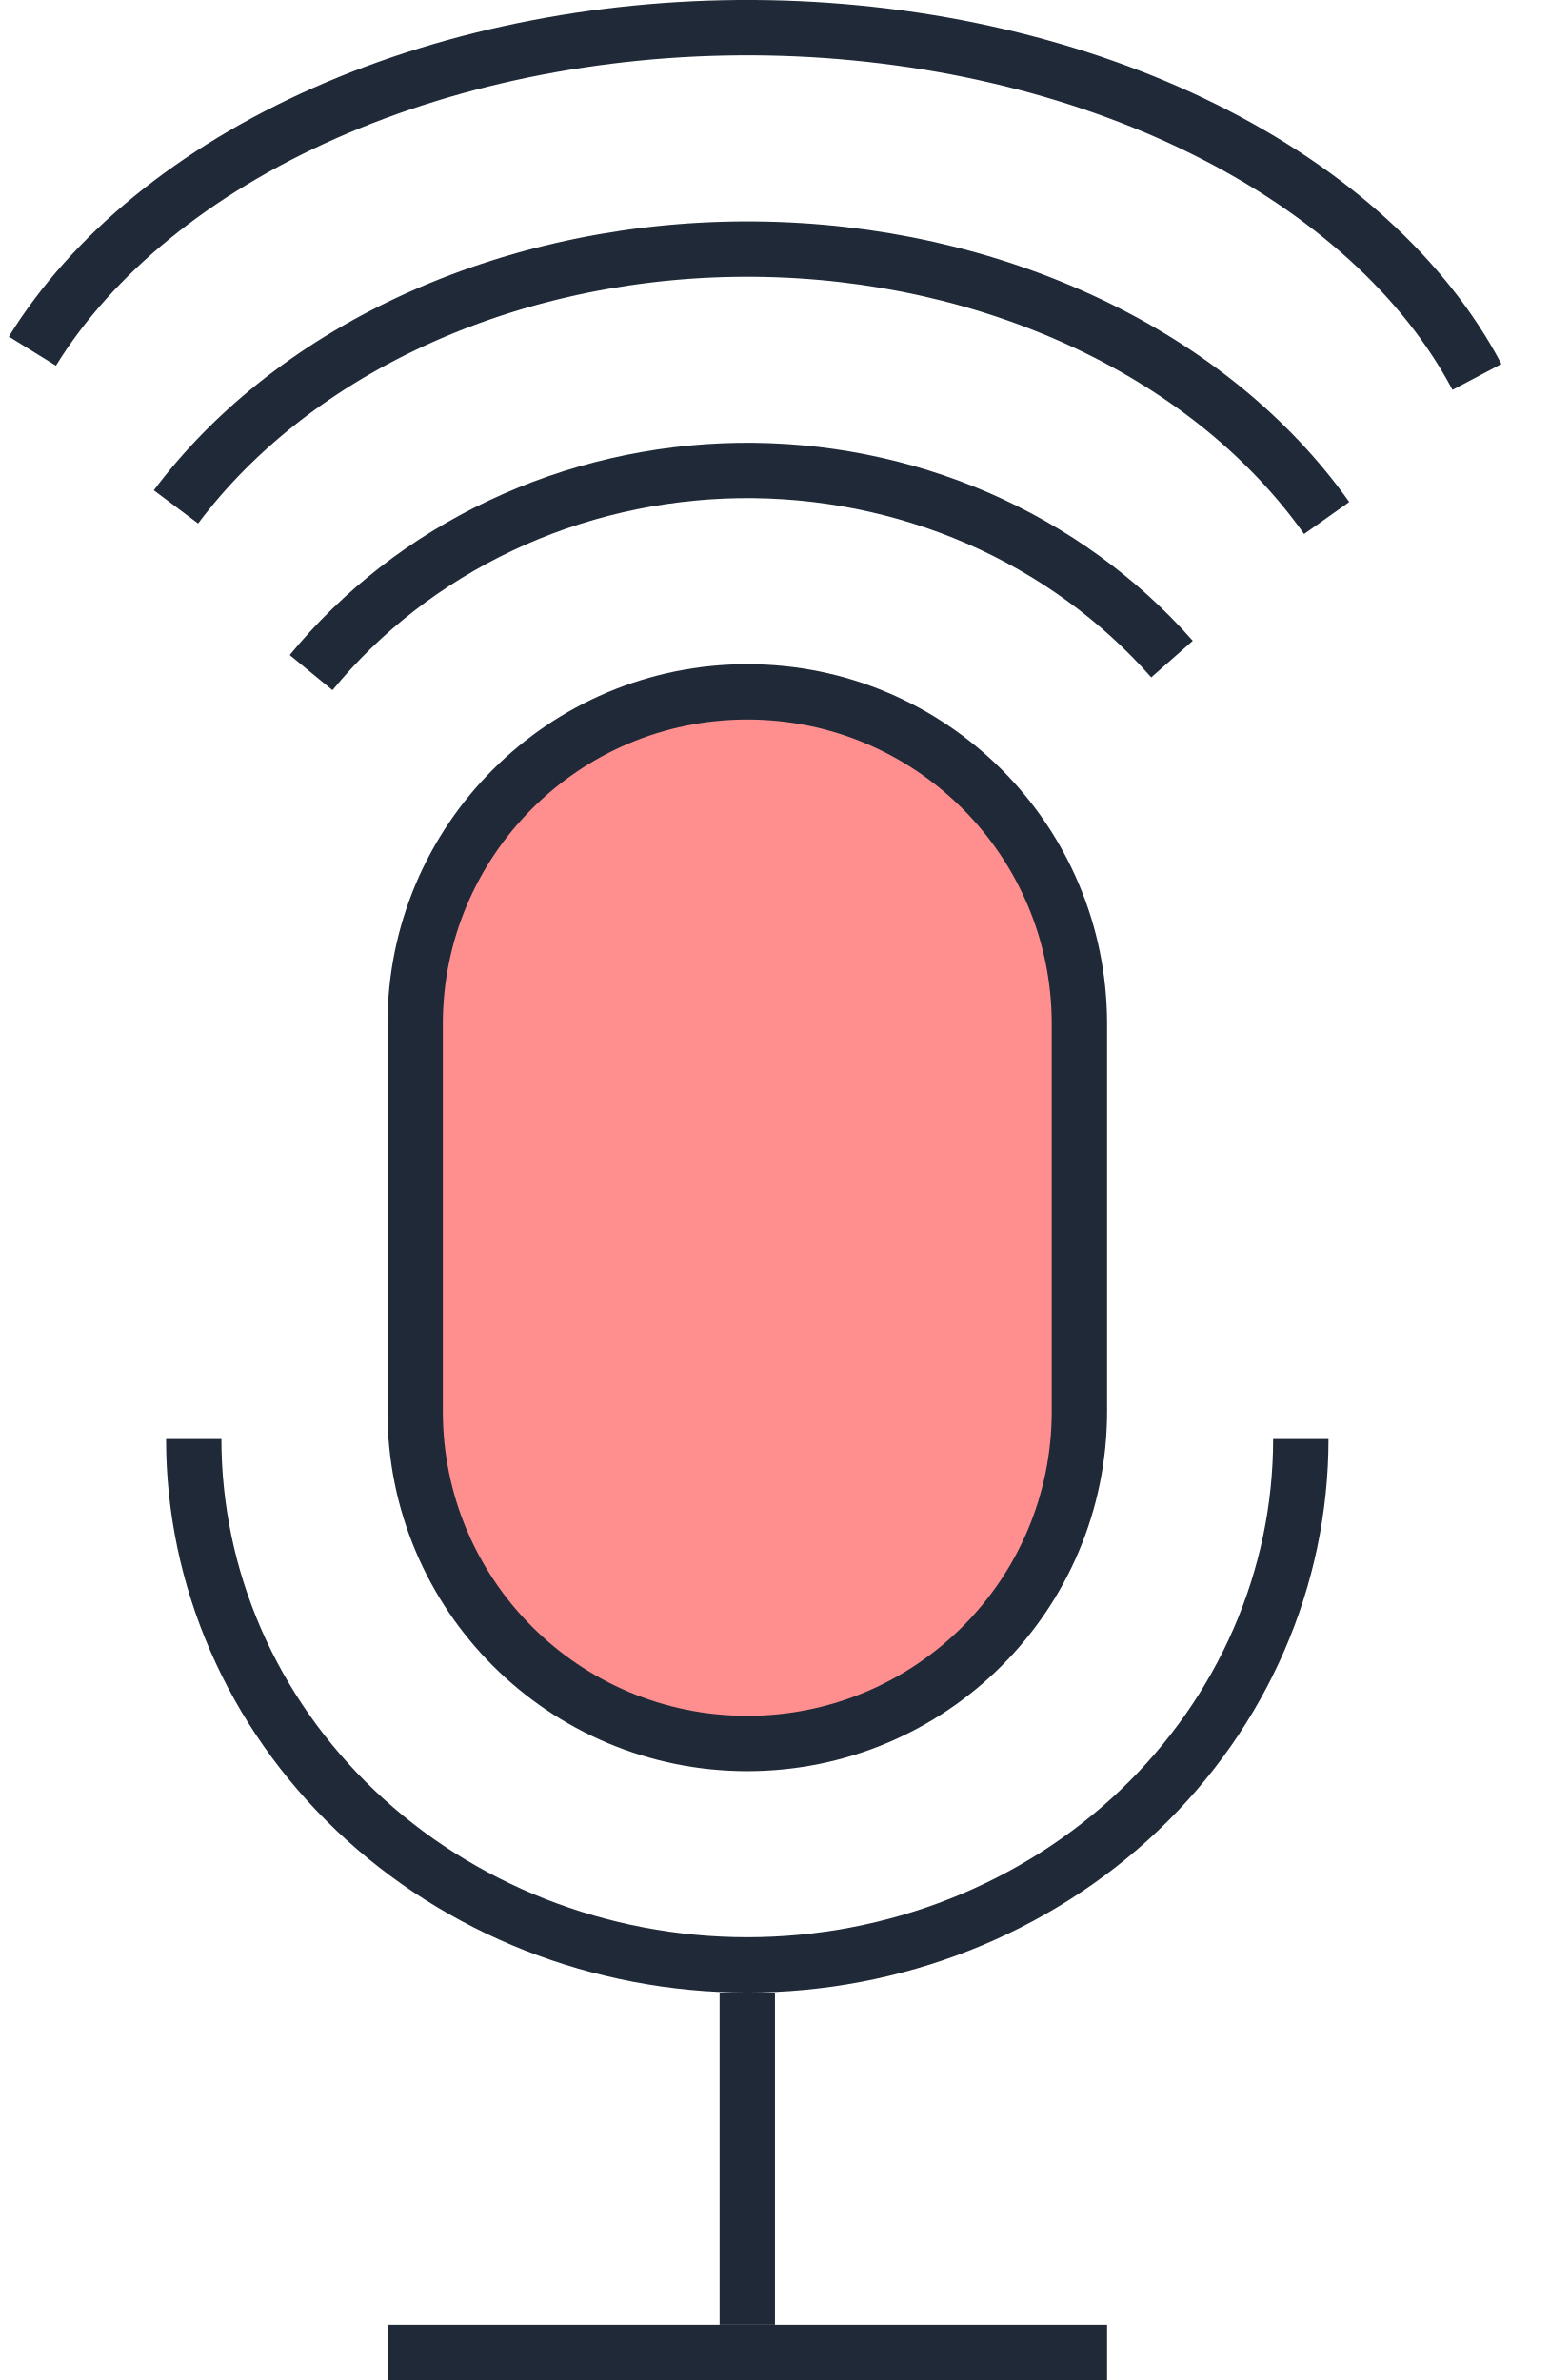
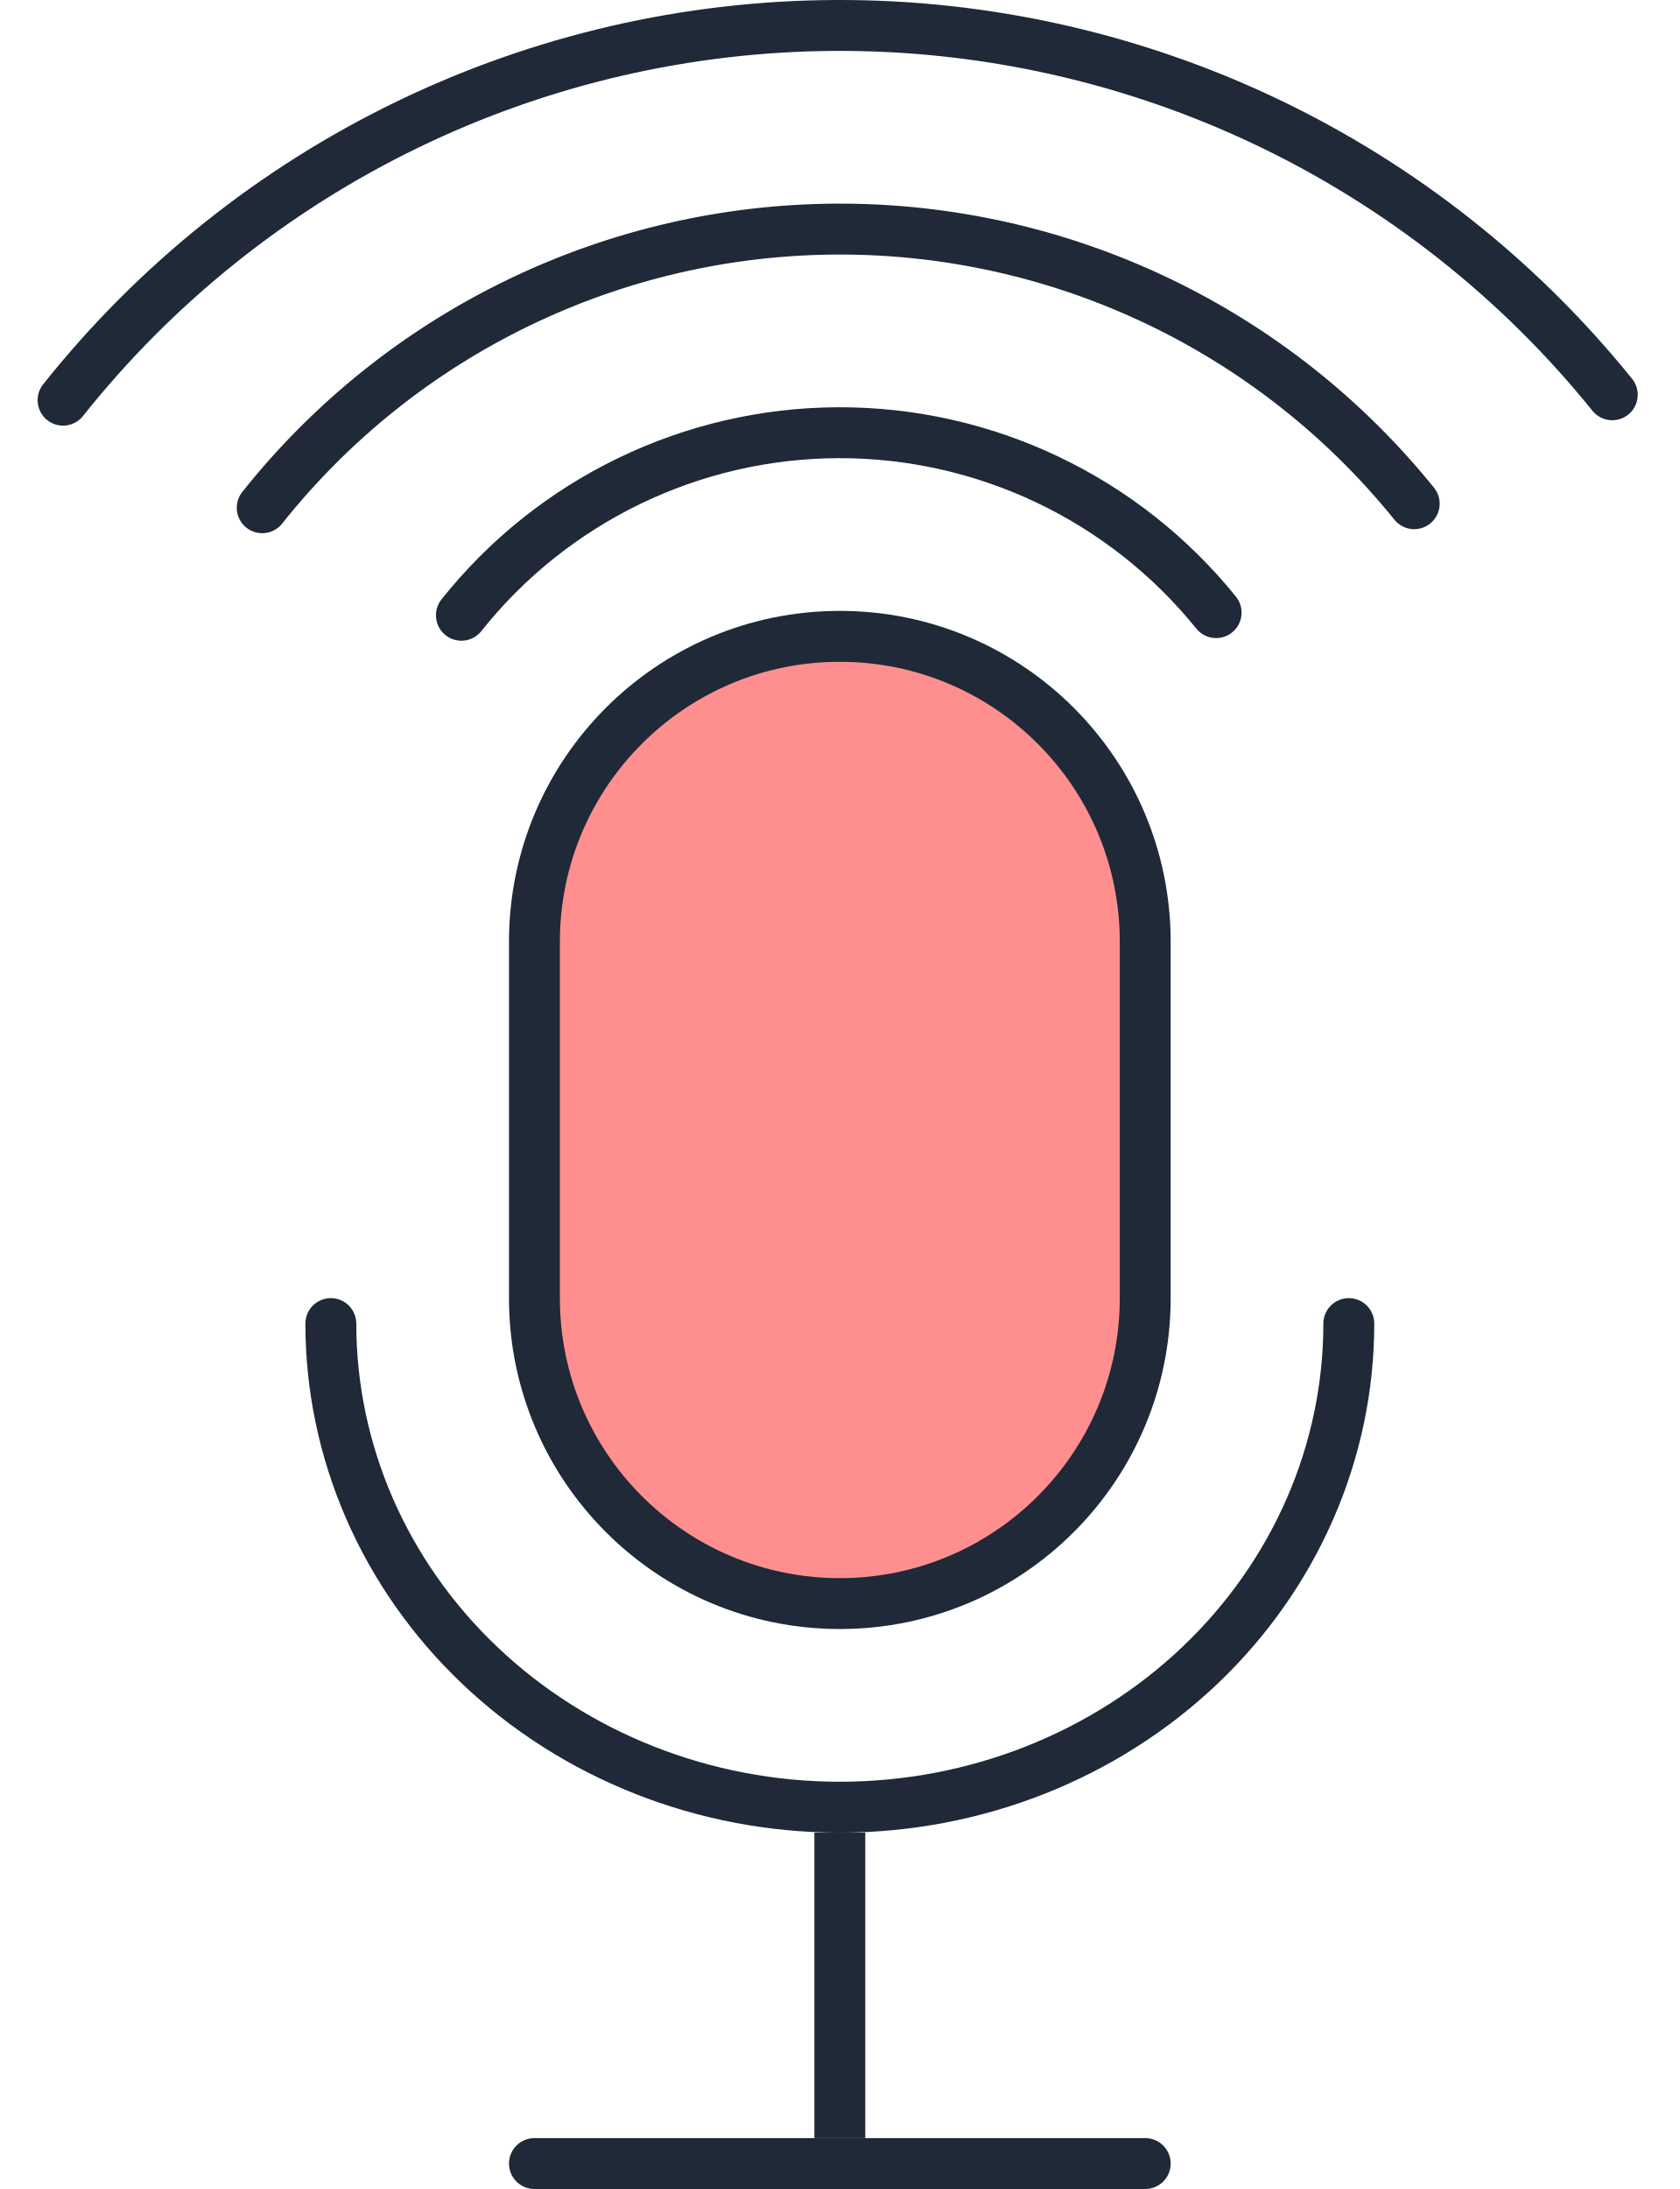
- <svg xmlns="http://www.w3.org/2000/svg" width="28" height="43" viewBox="0 0 28 43" fill="none">
-   <path d="M23.5 26C23.5 28.512 22.453 30.925 20.58 32.709C18.706 34.493 16.16 35.5 13.5 35.5C10.84 35.5 8.294 34.493 6.42 32.709C4.547 30.925 3.5 28.512 3.5 26" stroke="#1F2937" />
-   <path d="M3.179 9.158C4.246 7.734 5.77 6.547 7.61 5.725C9.449 4.904 11.531 4.48 13.648 4.501C15.765 4.521 17.833 4.986 19.646 5.843C21.459 6.7 22.945 7.916 23.967 9.359" stroke="#1F2937" />
-   <path d="M0.585 6.344C1.661 4.602 3.491 3.095 5.869 2.042C8.245 0.99 11.036 0.451 13.877 0.503C16.719 0.556 19.462 1.197 21.75 2.333C24.04 3.469 25.746 5.038 26.682 6.81" stroke="#1F2937" />
-   <path d="M5.62 12.152C6.536 11.037 7.704 10.13 9.039 9.498C10.374 8.866 11.842 8.525 13.335 8.501C14.828 8.478 16.306 8.772 17.663 9.362C19.019 9.952 20.218 10.823 21.173 11.908" stroke="#1F2937" />
-   <rect x="7.5" y="12.5" width="12" height="19" rx="6" fill="#FF8F8F" stroke="#1F2937" />
-   <line x1="7" y1="42.5" x2="20" y2="42.5" stroke="#1F2937" />
-   <line x1="13.5" y1="36" x2="13.5" y2="42" stroke="#1F2937" />
+ <svg xmlns="http://www.w3.org/2000/svg" width="33" height="43" viewBox="0 0 33 43" fill="none">
+   <path d="M26.5 26C26.5 28.512 25.453 30.925 23.58 32.709C21.706 34.493 19.16 35.5 16.5 35.5C13.84 35.5 11.294 34.493 9.42 32.709C7.547 30.925 6.5 28.512 6.5 26" stroke="#1F2937" stroke-linecap="round" />
+   <rect x="10.5" y="12.5" width="12" height="19" rx="6" fill="#FF8F8F" stroke="#1F2937" />
+   <line x1="10.5" y1="42.5" x2="22.5" y2="42.5" stroke="#1F2937" stroke-linecap="round" />
+   <line x1="16.5" y1="36" x2="16.5" y2="42" stroke="#1F2937" />
+   <path d="M9.065 12.086C9.951 10.972 11.077 10.071 12.358 9.451C13.639 8.83 15.043 8.505 16.467 8.5C17.89 8.495 19.297 8.81 20.582 9.422C21.868 10.034 22.999 10.927 23.893 12.034" stroke="#1F2937" stroke-linecap="round" />
+   <path d="M5.152 9.974C6.505 8.273 8.222 6.898 10.178 5.951C12.133 5.003 14.277 4.508 16.449 4.5C18.622 4.492 20.769 4.973 22.731 5.907C24.693 6.841 26.42 8.204 27.785 9.895" stroke="#1F2937" stroke-linecap="round" />
+   <path d="M1.239 7.861C3.058 5.574 5.368 3.725 7.998 2.451C10.627 1.177 13.51 0.51 16.432 0.5C19.354 0.49 22.241 1.137 24.88 2.392C27.518 3.648 29.841 5.481 31.676 7.755" stroke="#1F2937" stroke-linecap="round" />
</svg>
